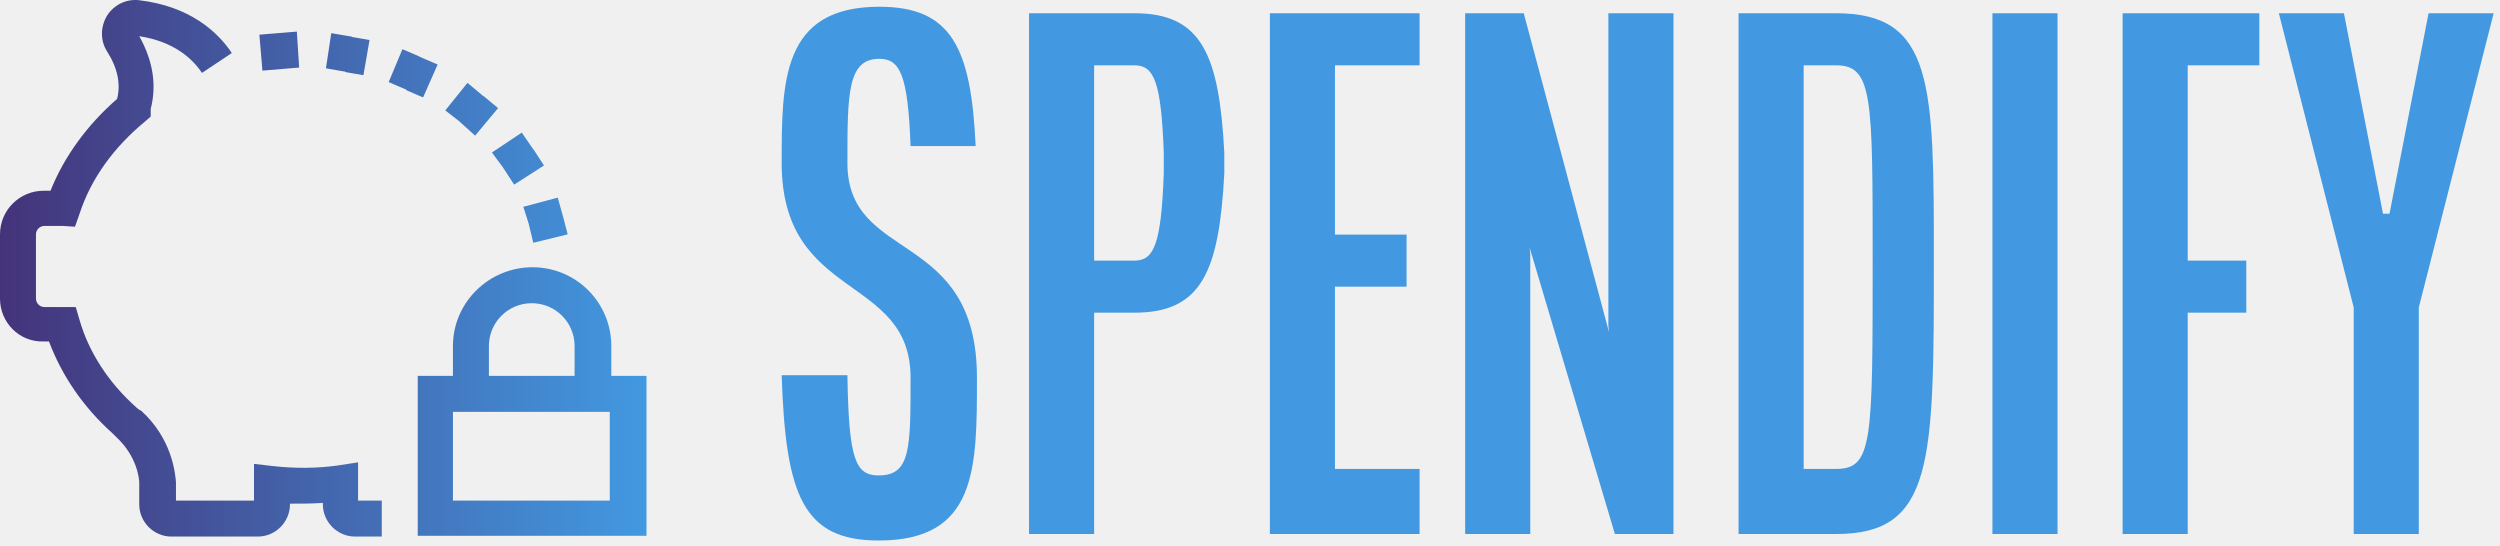
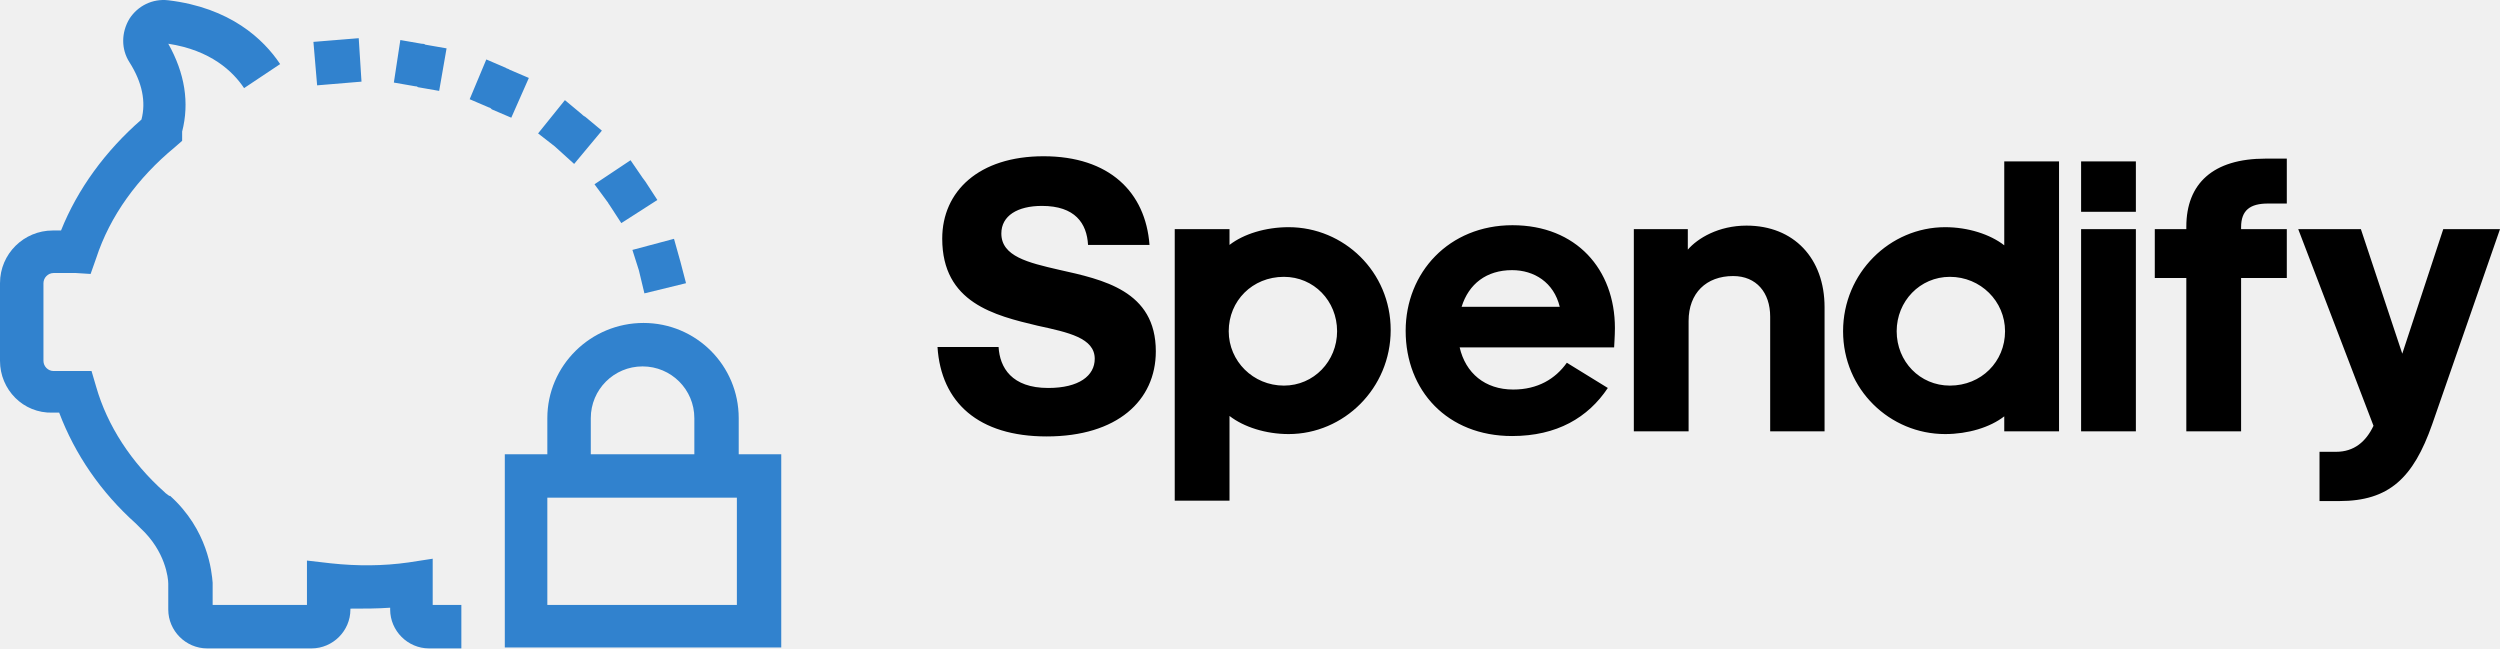
- <svg xmlns="http://www.w3.org/2000/svg" width="371" height="81" viewBox="0 0 371 81" fill="none">
-   <g clip-path="url(#clip0_2_18)">
-     <path d="M67.215 51.354V55.782H61.992V79.512H95.941V55.782H90.718V51.354C90.718 44.883 85.495 39.66 79.023 39.66C72.552 39.66 67.215 44.883 67.215 51.354ZM90.604 74.289H67.215V61.119H90.491V74.289H90.604ZM85.268 51.354V55.782H72.552V51.354C72.552 47.835 75.39 44.996 78.91 44.996C82.43 44.996 85.268 47.835 85.268 51.354ZM0 44.315V34.778C0 31.144 2.952 28.306 6.472 28.306H7.494C9.537 23.197 12.944 18.541 17.372 14.681C17.939 12.524 17.485 10.139 15.896 7.642C14.874 6.052 14.874 4.008 15.896 2.305C16.917 0.716 18.734 -0.193 20.664 0.035C28.271 0.943 32.359 4.803 34.402 7.869L29.974 10.821C28.612 8.777 25.887 6.166 20.664 5.371C22.708 9.004 23.276 12.637 22.367 16.157V17.293L21.459 18.087C16.917 21.834 13.511 26.489 11.808 31.712L11.127 33.642L9.31 33.529H6.585C5.904 33.529 5.336 34.096 5.336 34.778V44.315C5.336 44.996 5.904 45.564 6.585 45.564H11.24L11.808 47.494C13.171 52.263 16.123 56.804 20.21 60.438L20.324 60.551C20.437 60.665 20.664 60.778 20.778 60.892H20.891C25.546 65.093 26 70.202 26.114 71.564V71.678V74.289H37.695V68.839L40.647 69.18C43.826 69.521 47.005 69.521 50.184 69.067L53.136 68.612V74.289H56.656V79.626H52.682C50.071 79.626 47.914 77.468 47.914 74.857V74.63C46.324 74.743 44.734 74.743 43.031 74.743V74.857C43.031 77.468 40.874 79.626 38.263 79.626H25.433C22.821 79.626 20.664 77.468 20.664 74.857V71.678C20.664 70.997 20.323 67.704 17.258 64.865C17.144 64.752 16.917 64.525 16.804 64.411L16.69 64.298C12.376 60.438 9.197 55.782 7.267 50.673H6.472C2.838 50.787 0 47.835 0 44.315ZM77.661 30.69L82.77 29.328L83.565 32.166L84.246 34.778L79.137 36.026L78.456 33.188L77.661 30.69ZM73.006 22.629L77.434 19.677L78.91 21.834C79.023 21.948 79.137 22.175 79.251 22.288L80.727 24.559L76.299 27.398L74.822 25.127C74.709 25.013 74.709 24.9 74.595 24.786L73.006 22.629ZM68.124 17.974L66.08 16.384L69.373 12.297L71.416 14C71.53 14.113 71.643 14.227 71.87 14.341L73.914 16.044L70.508 20.131L68.124 17.974ZM60.062 13.205L57.678 12.183L59.722 7.301L62.106 8.323C62.22 8.436 62.447 8.436 62.56 8.55L64.945 9.572L62.787 14.454L60.403 13.432C60.289 13.319 60.176 13.205 60.062 13.205ZM50.979 10.594L48.368 10.139L49.163 4.917L51.774 5.371C51.888 5.371 52.115 5.371 52.228 5.484L54.84 5.939L53.931 11.161L51.32 10.707C51.206 10.594 51.093 10.594 50.979 10.594ZM38.944 10.48L38.49 5.144L44.053 4.69L44.394 10.026L38.944 10.48Z" fill="url(#paint0_linear_2_18)" />
-     <path d="M116 55.676H125.757C125.95 68.137 126.916 70.552 130.393 70.552C135.127 70.552 135.127 66.592 135.127 56.062C135.127 40.606 116 44.76 116 24.184C116 12.109 116 1 130.49 1C141.213 1 144.111 7.086 144.787 21.672H135.127C134.74 11.143 133.581 8.728 130.49 8.728C125.757 8.728 125.757 13.944 125.757 24.184C125.757 39.157 144.98 33.844 144.98 56.062C144.98 69.586 144.98 80.212 130.393 80.212C119.188 80.212 116.58 73.547 116 55.676ZM152.708 79.246V1.966H168.357C178.307 1.966 180.916 8.052 181.688 22.639V25.73C180.916 40.316 178.307 46.402 168.357 46.402H162.368V79.246H152.708ZM162.368 38.674H168.357C171.255 38.674 172.318 36.259 172.704 25.73V22.639C172.318 12.109 171.255 9.694 168.357 9.694H162.368V38.674ZM188.45 79.246V1.966H210.668V9.694H198.11V34.81H208.736V42.538H198.11V69.586H210.668V79.246H188.45ZM217.43 79.246V1.966H226.125L238.779 49.3L238.683 48.334V1.966H248.343V79.246H239.649L226.994 36.742L227.091 37.708V79.246H217.43ZM258.003 79.246V1.966H272.493C286.983 1.966 286.983 12.592 286.983 38.578C286.983 68.524 286.983 79.246 272.493 79.246H258.003ZM267.663 69.586H272.493C277.902 69.586 277.902 65.529 277.902 38.578C277.902 14.428 277.902 9.694 272.493 9.694H267.663V69.586ZM295.677 79.246V1.966H305.337V79.246H295.677ZM314.997 79.246V1.966H335.283V9.694H324.657V38.674H333.351V46.402H324.657V79.246H314.997ZM338.181 1.966H347.841L353.637 31.719H354.603L360.399 1.966H370.059L358.95 45.629V79.246H349.29V45.629L338.181 1.966Z" fill="#4299E1" />
+ <svg xmlns="http://www.w3.org/2000/svg" width="320" height="83" viewBox="0 0 320 83" fill="none">
+   <g clip-path="url(#clip0_15_12)">
+     <path d="M70.059 53.527V58.142H64.615V82.876H100V58.142H94.556V53.527C94.556 46.782 89.112 41.338 82.367 41.338C75.621 41.338 70.059 46.782 70.059 53.527ZM94.438 77.432H70.059V63.705H94.32V77.432H94.438ZM88.876 53.527V58.142H75.621V53.527C75.621 49.858 78.58 46.9 82.249 46.9C85.917 46.9 88.876 49.858 88.876 53.527ZM0 46.19V36.249C0 32.462 3.077 29.503 6.746 29.503H7.811C9.941 24.178 13.491 19.326 18.107 15.302C18.698 13.054 18.225 10.569 16.568 7.965C15.503 6.308 15.503 4.178 16.568 2.403C17.633 0.746 19.527 -0.201 21.538 0.036C29.468 0.983 33.728 5.006 35.858 8.202L31.243 11.279C29.823 9.148 26.982 6.427 21.538 5.598C23.669 9.385 24.26 13.172 23.314 16.841V18.024L22.367 18.853C17.633 22.758 14.083 27.61 12.308 33.054L11.598 35.066L9.704 34.947H6.864C6.154 34.947 5.562 35.539 5.562 36.249V46.19C5.562 46.9 6.154 47.492 6.864 47.492H11.716L12.308 49.503C13.728 54.474 16.805 59.208 21.065 62.995L21.183 63.113C21.302 63.231 21.538 63.35 21.657 63.468H21.775C26.627 67.847 27.101 73.172 27.219 74.592V74.71V77.432H39.29V71.752L42.367 72.107C45.681 72.462 48.994 72.462 52.308 71.989L55.385 71.515V77.432H59.053V82.995H54.911C52.189 82.995 49.941 80.746 49.941 78.024V77.787C48.284 77.906 46.627 77.906 44.852 77.906V78.024C44.852 80.746 42.604 82.995 39.882 82.995H26.509C23.787 82.995 21.538 80.746 21.538 78.024V74.71C21.538 74.001 21.183 70.569 17.988 67.61C17.87 67.492 17.633 67.255 17.515 67.137L17.396 67.018C12.899 62.995 9.586 58.142 7.574 52.817H6.746C2.959 52.935 0 49.858 0 46.19ZM80.947 31.989L86.272 30.569L87.101 33.527L87.811 36.249L82.485 37.551L81.775 34.592L80.947 31.989ZM76.095 23.586L80.71 20.509L82.249 22.758C82.367 22.876 82.485 23.113 82.603 23.231L84.142 25.598L79.527 28.557L77.988 26.19C77.87 26.072 77.87 25.953 77.751 25.835L76.095 23.586ZM71.006 18.734L68.876 17.077L72.308 12.817L74.438 14.592C74.556 14.71 74.675 14.829 74.911 14.947L77.041 16.722L73.491 20.983L71.006 18.734ZM62.604 13.764L60.118 12.699L62.248 7.61L64.734 8.675C64.852 8.793 65.089 8.793 65.207 8.912L67.692 9.977L65.444 15.066L62.959 14.001C62.84 13.882 62.722 13.764 62.604 13.764ZM53.136 11.042L50.414 10.569L51.243 5.125L53.965 5.598C54.083 5.598 54.319 5.598 54.438 5.716L57.16 6.19L56.213 11.634L53.491 11.16C53.373 11.042 53.254 11.042 53.136 11.042ZM40.592 10.924L40.118 5.361L45.917 4.888L46.272 10.45L40.592 10.924Z" fill="#3182CE" />
+     <path d="M133.972 55.864C125.246 55.864 120.454 51.526 120 44.414H127.818C127.97 47.037 129.483 49.66 134.174 49.66C138.108 49.66 140.126 48.096 140.126 45.927C140.126 43.254 136.747 42.547 132.812 41.69C127.314 40.378 120.605 38.764 120.605 30.542C120.605 24.489 125.296 20 133.569 20C141.992 20 146.633 24.59 147.137 31.349H139.269C139.117 28.575 137.604 26.356 133.367 26.356C130.24 26.356 128.172 27.617 128.172 29.887C128.172 32.812 131.602 33.619 135.536 34.527C141.185 35.788 147.945 37.2 147.945 44.968C147.945 51.274 143.001 55.864 133.972 55.864V55.864ZM164.338 35.435C160.303 35.435 157.276 38.512 157.276 42.396C157.276 46.23 160.404 49.357 164.338 49.357C168.171 49.357 171.148 46.23 171.148 42.396C171.148 38.512 168.171 35.435 164.338 35.435ZM164.943 55.561C162.018 55.561 159.193 54.653 157.377 53.241V64.086H150.366V29.332H157.377V31.349C159.193 29.937 162.018 29.079 164.943 29.079C172.005 29.079 178.008 34.779 178.008 42.245C178.008 49.71 172.005 55.561 164.943 55.561ZM205.801 49.66C203.279 53.443 199.294 55.813 193.544 55.813C185.271 55.813 179.924 50.013 179.924 42.346C179.924 34.88 185.473 28.827 193.594 28.827C201.765 28.827 206.709 34.477 206.709 41.992C206.709 43.001 206.608 44.313 206.608 44.464H186.835C187.591 47.743 190.063 49.861 193.695 49.861C196.822 49.861 199.092 48.499 200.555 46.431L205.801 49.66ZM193.544 34.578C190.265 34.578 187.995 36.343 187.087 39.269H199.647C198.89 36.141 196.368 34.578 193.544 34.578V34.578ZM216.04 29.332V31.955C217.301 30.492 219.975 28.878 223.556 28.878C229.609 28.878 233.544 33.064 233.544 39.319V55.208H226.583V40.53C226.583 37.453 224.817 35.334 221.841 35.334C218.411 35.334 216.141 37.503 216.141 41.084V55.208H209.13V29.332H216.04ZM249.584 49.357C253.619 49.357 256.646 46.28 256.646 42.396C256.646 38.562 253.518 35.435 249.584 35.435C245.75 35.435 242.774 38.562 242.774 42.396C242.774 46.28 245.75 49.357 249.584 49.357ZM256.545 55.208V53.291C254.729 54.704 251.904 55.561 248.979 55.561C241.917 55.561 235.914 49.861 235.914 42.396C235.914 34.931 241.917 29.079 248.979 29.079C251.904 29.079 254.729 29.987 256.545 31.4V20.656H263.556V55.208H256.545V55.208ZM273.392 27.112H266.381V20.656H273.392V27.112ZM273.392 55.208H266.381V29.332H273.392V55.208ZM292.711 26.053H290.29C288.02 26.053 286.86 26.91 286.86 29.079V29.332H292.711V35.586H286.86V55.208H279.849V35.586H275.813V29.332H279.849V29.029C279.849 23.48 283.279 20.303 289.987 20.303H292.711V26.053ZM320 29.332L311.324 54.3C308.903 61.211 305.776 64.136 299.42 64.136H296.898V57.831H299.016C301.337 57.831 302.85 56.52 303.808 54.502L294.174 29.332H302.194L307.491 45.271L312.736 29.332H320V29.332Z" fill="black" />
  </g>
  <defs>
-     <linearGradient id="paint0_linear_2_18" x1="0" y1="0" x2="95.941" y2="0" gradientUnits="userSpaceOnUse">
-       <stop stop-color="#44337A" />
-       <stop offset="1" stop-color="#4299E1" />
-     </linearGradient>
-     <clipPath id="clip0_2_18">
-       <rect width="370.059" height="80.212" fill="white" />
+     <clipPath id="clip0_15_12">
+       <rect width="320" height="82.995" fill="white" />
    </clipPath>
  </defs>
</svg>
